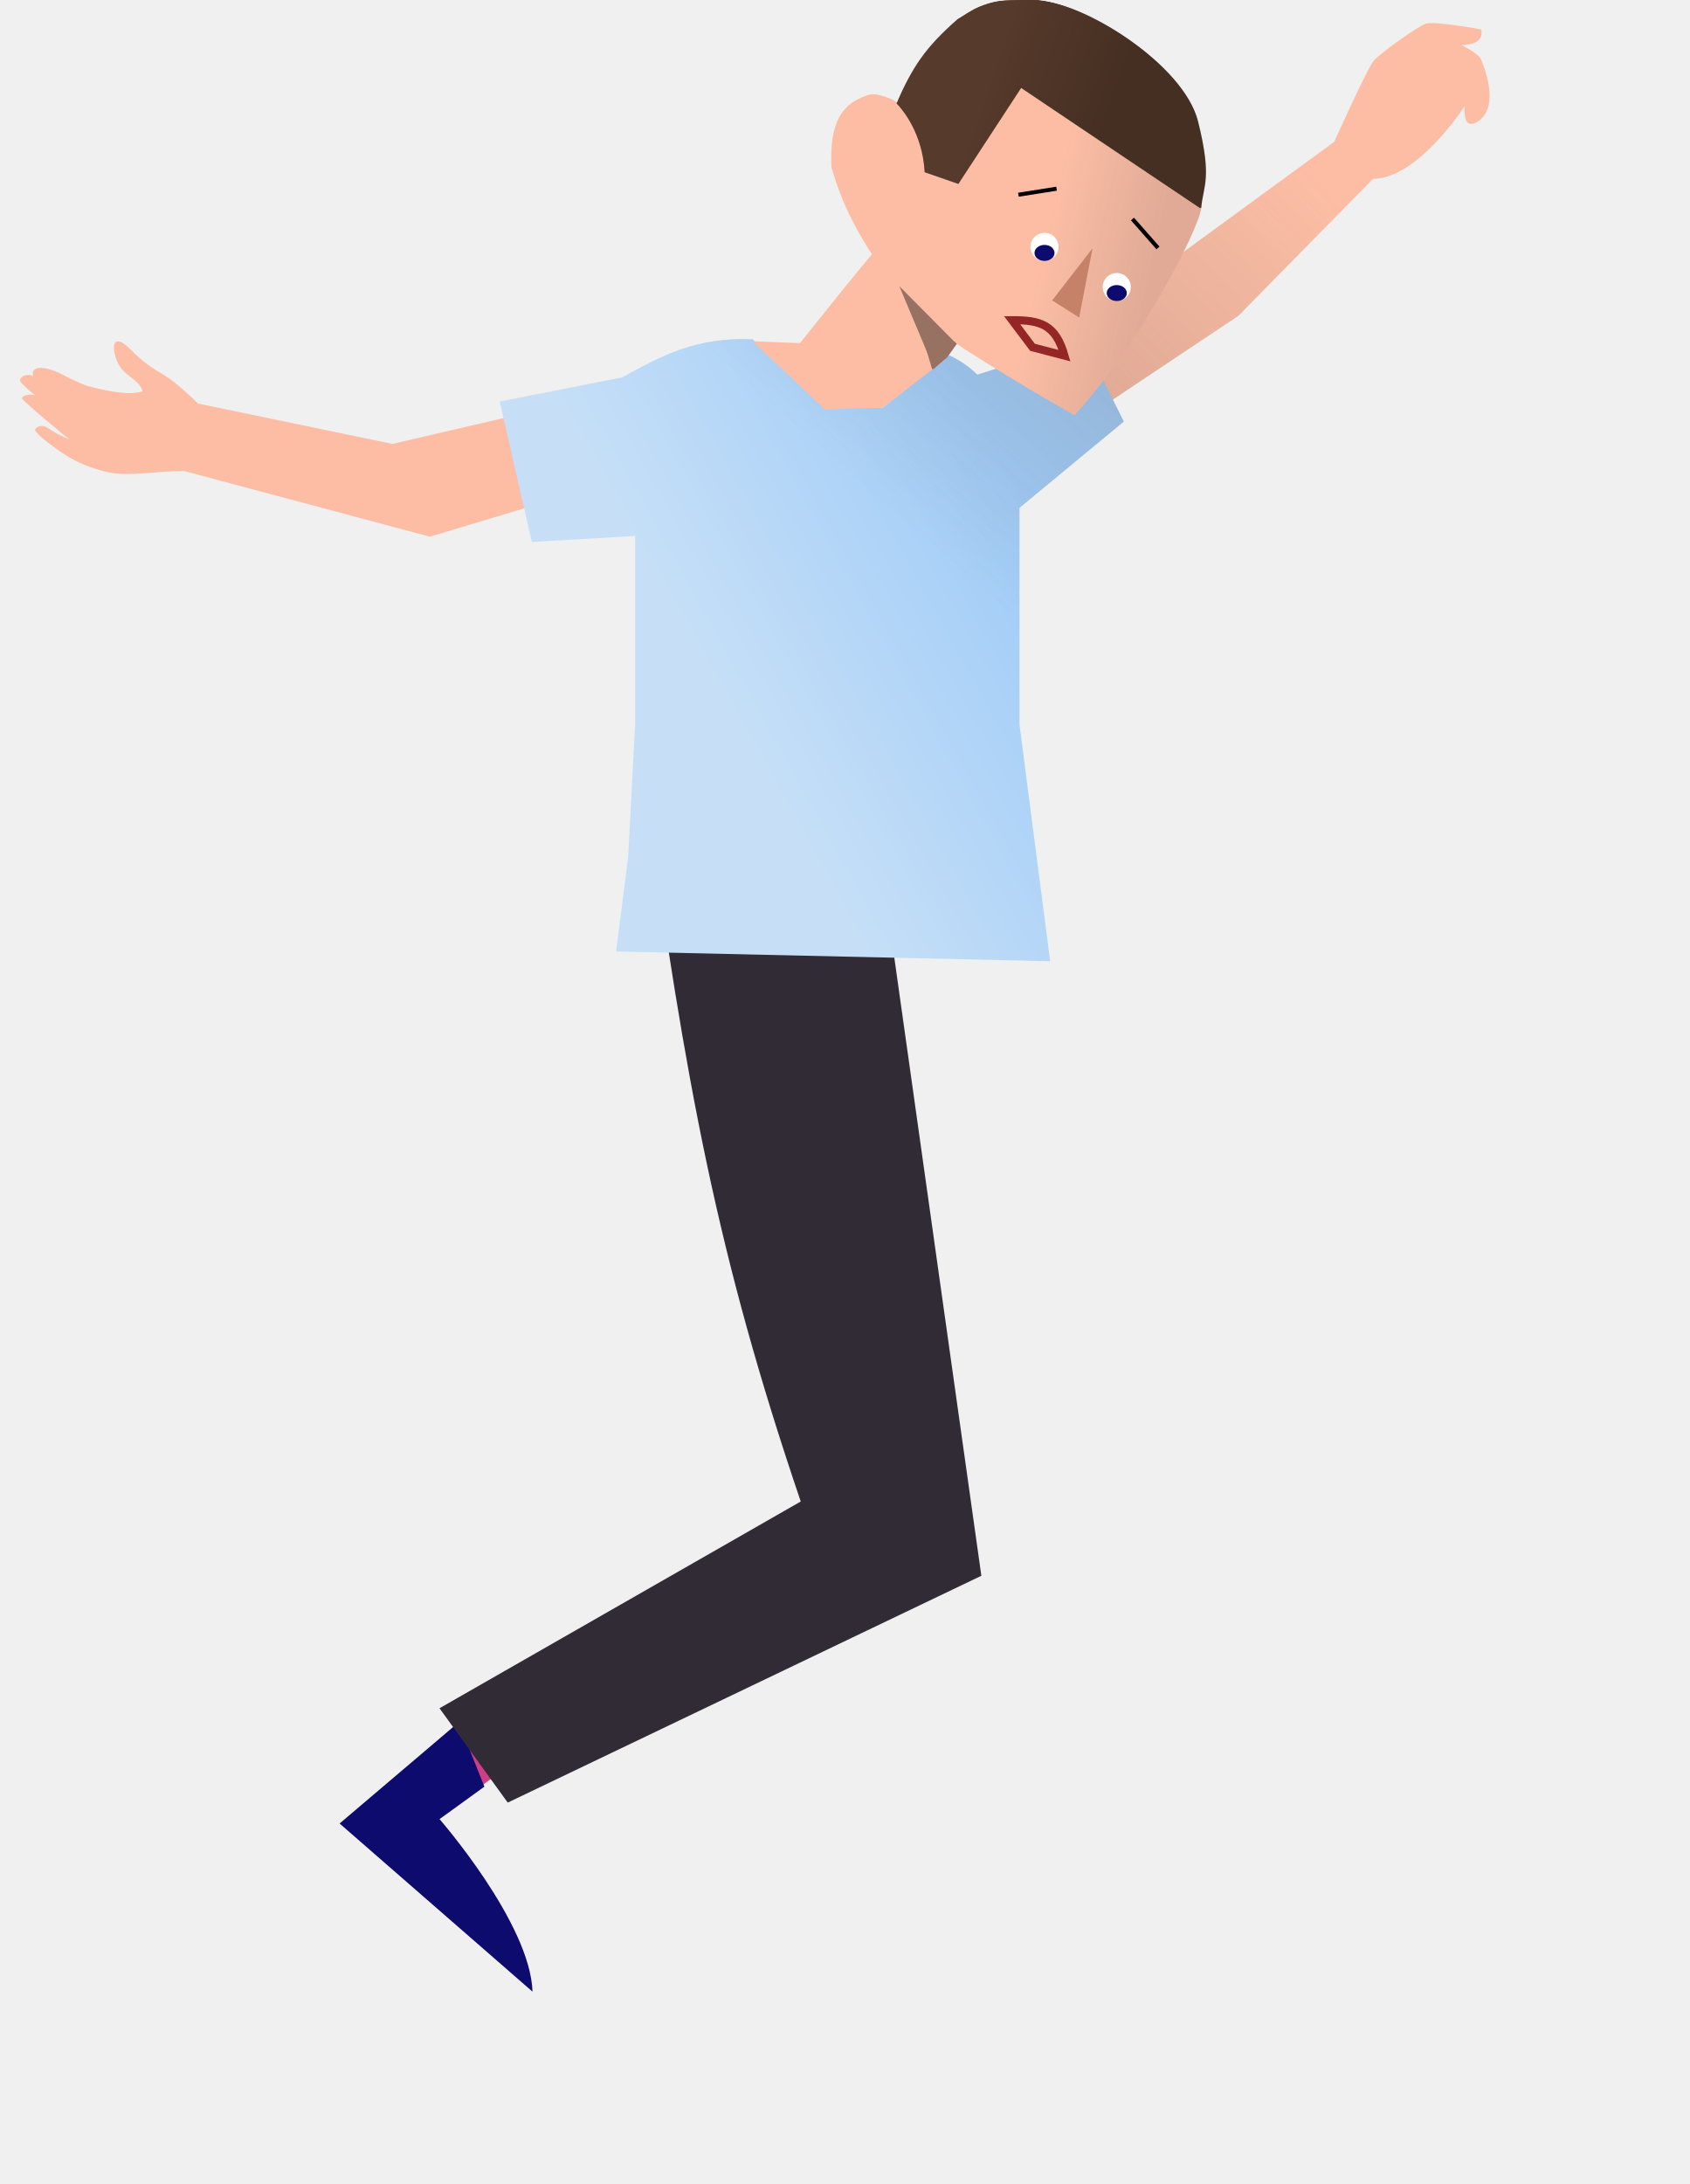
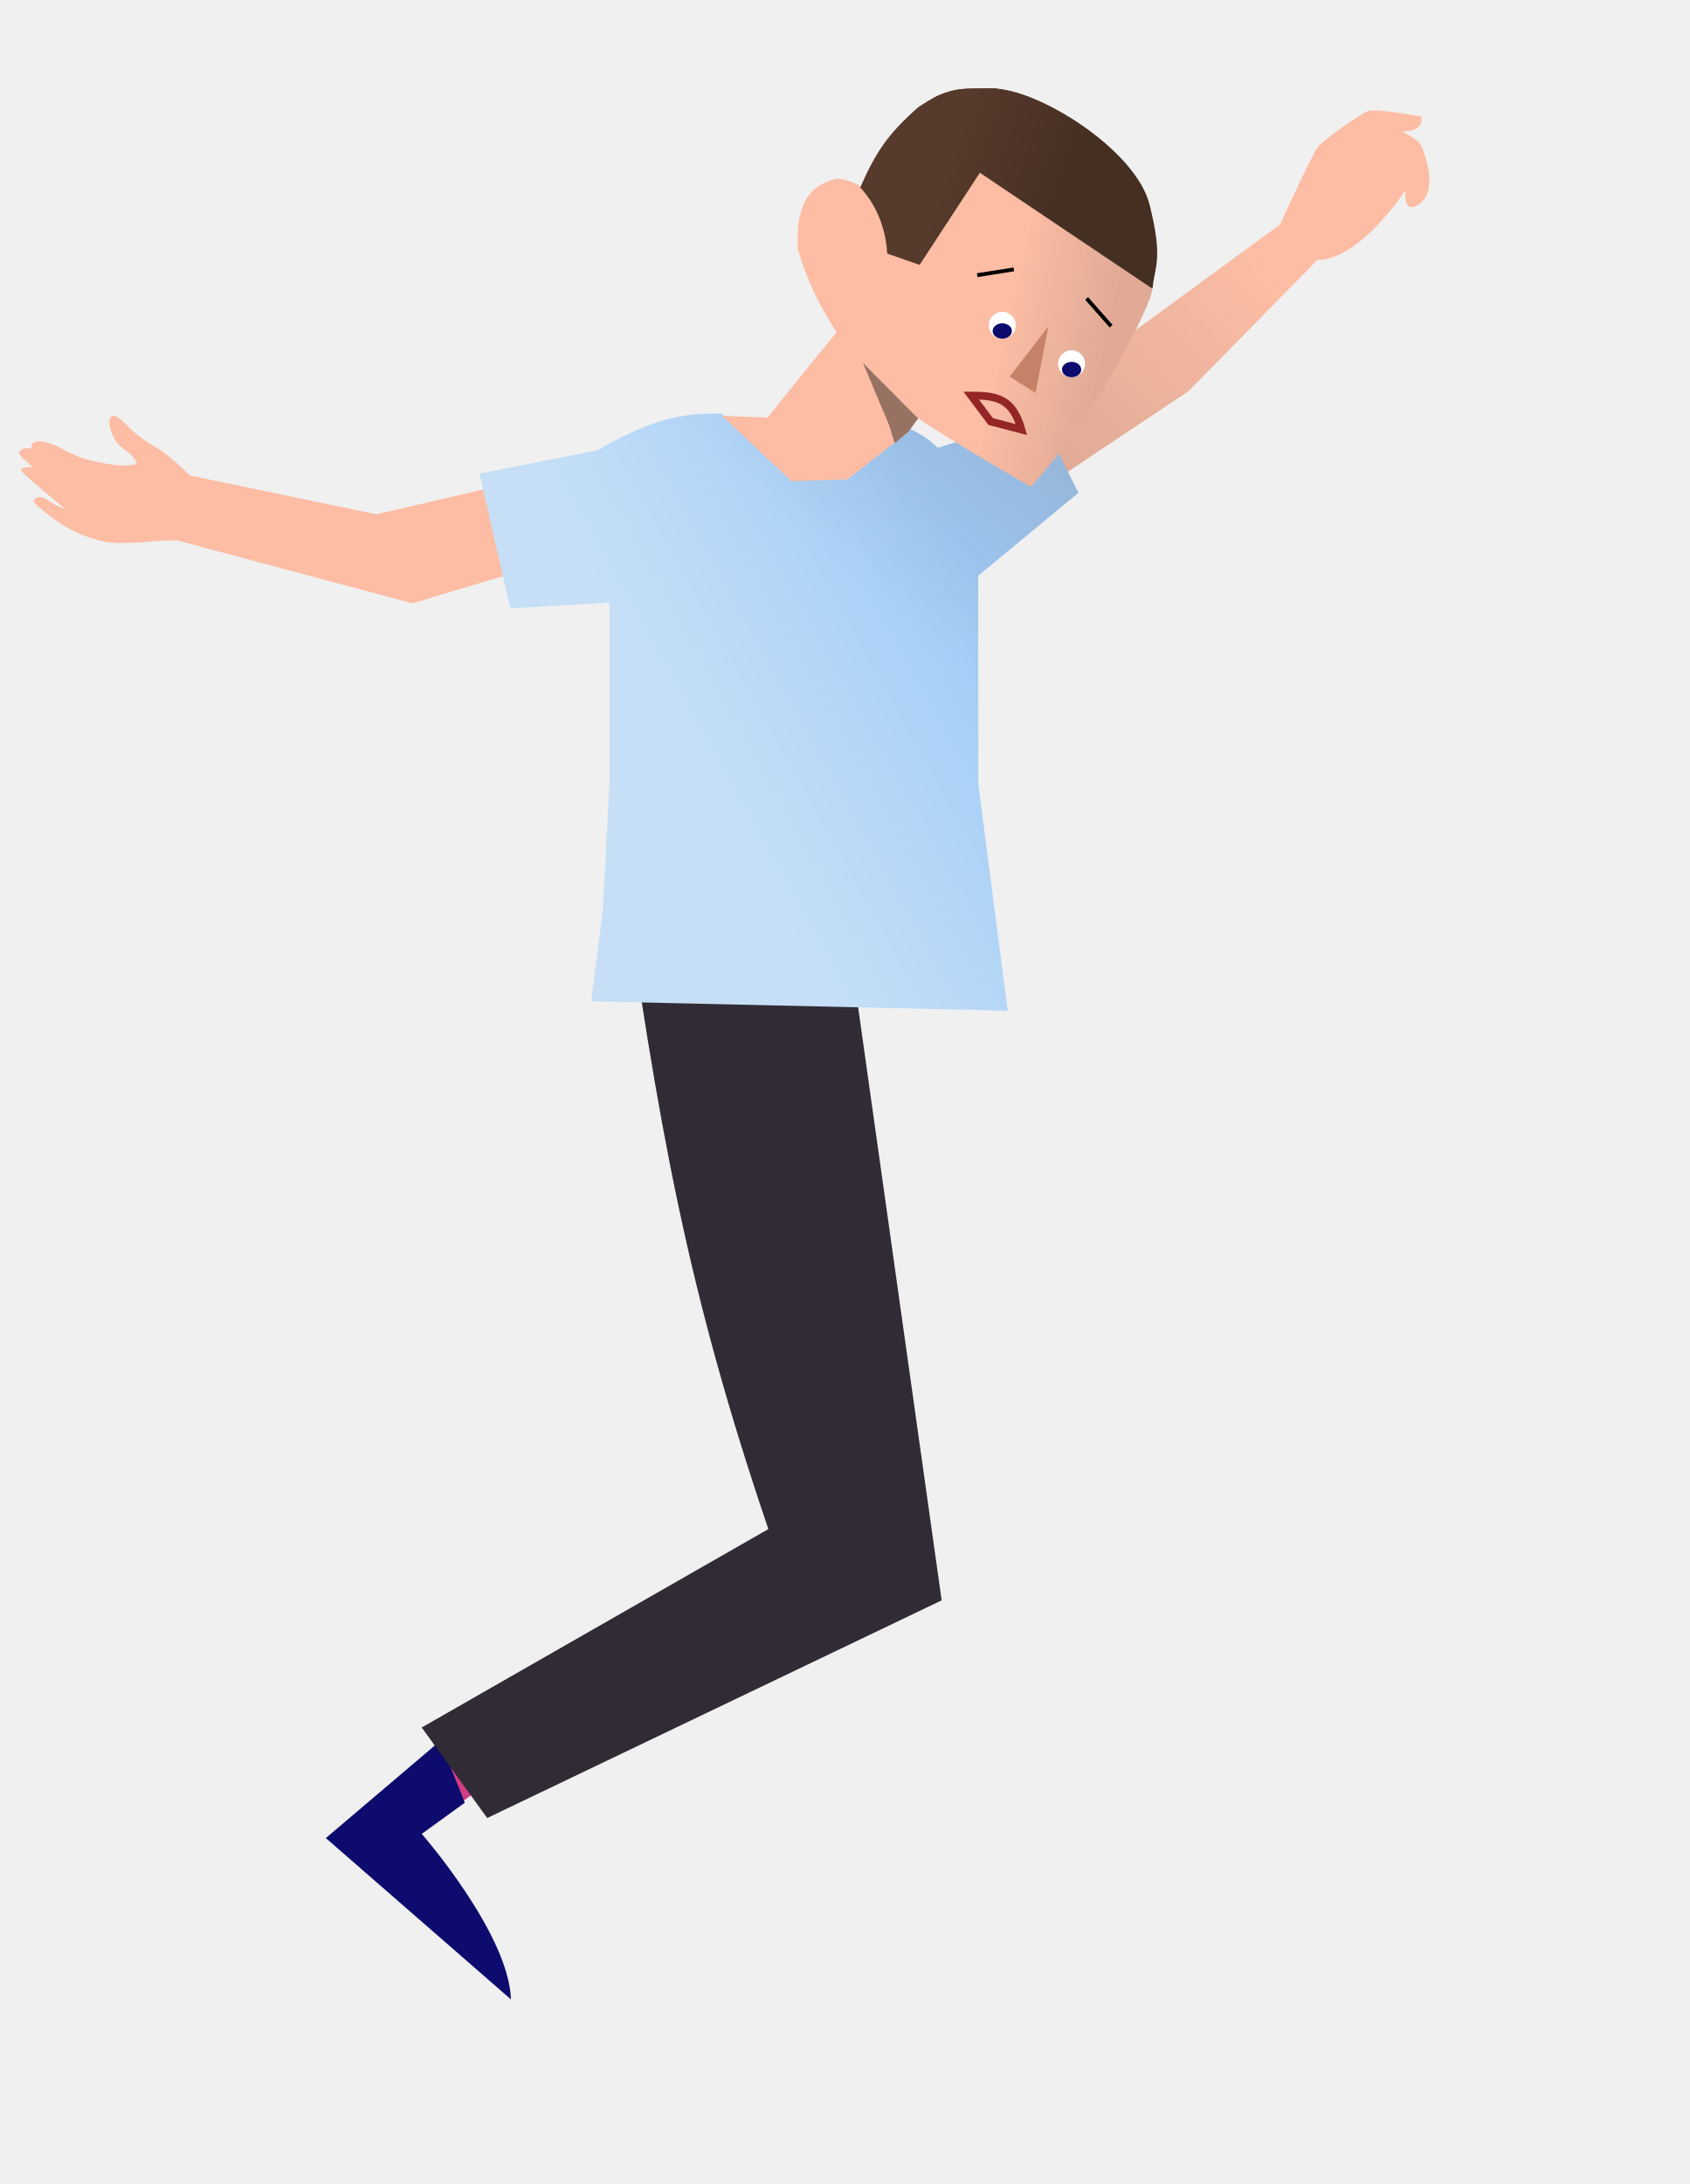
<svg xmlns="http://www.w3.org/2000/svg" width="421" height="544" viewBox="0 0 421 544" fill="none">
-   <path d="M119.514 424.495L126.448 440.137L117.151 446.832L107.025 435.374L119.514 424.495Z" fill="#CF3E83" />
-   <path d="M120.684 445.025L109.509 453.114C109.509 453.114 132.128 479.008 132.672 496.09L84.608 454.208L114.282 428.996L120.684 445.025Z" fill="#0D0B6D" />
-   <path d="M160.751 196.885L217.092 197.927L244.5 392.499L212.471 407.835L126.5 448.999L109.5 425.499L199.5 373.999C178.552 312.264 170.869 269.924 160.751 196.885Z" fill="#302B34" />
-   <path d="M342.156 15.254C340.57 17.252 332.398 35.333 332.398 35.333L294.369 63.123L249.468 91.813L267.885 105.78L308.54 78.661L342.076 44.553C353.331 44.497 364.939 26.406 364.939 26.406C364.939 26.406 364.396 30.977 366.593 30.865C367.571 30.816 374.571 28.582 369.009 14.822C368.419 13.361 364.035 11.16 364.035 11.16C364.035 11.16 369.844 11.607 369.052 7.331C369.052 7.331 357.209 5.124 355.147 5.923C353.083 6.724 343.742 13.258 342.156 15.254Z" fill="#FCBDA4" />
-   <path d="M342.156 15.254C340.57 17.252 332.398 35.333 332.398 35.333L294.369 63.123L249.468 91.813L267.885 105.78L308.54 78.661L342.076 44.553C353.331 44.497 364.939 26.406 364.939 26.406C364.939 26.406 364.396 30.977 366.593 30.865C367.571 30.816 374.571 28.582 369.009 14.822C368.419 13.361 364.035 11.16 364.035 11.16C364.035 11.16 369.844 11.607 369.052 7.331C369.052 7.331 357.209 5.124 355.147 5.923C353.083 6.724 343.742 13.258 342.156 15.254Z" fill="url(#paint0_linear_323_1488)" fill-opacity="0.2" />
-   <path d="M43.444 95.217C46.752 97.91 49.343 100.515 49.343 100.515L97.772 110.569L135.651 101.778L158.885 118.122L107.101 133.686L45.862 117.321C39.261 117.308 31.707 118.777 26.749 117.592C22.647 116.612 18.674 115.204 13.959 111.759C10.929 109.544 8.432 107.448 8.752 106.945C9.558 105.677 11.303 106.252 11.303 106.252L14.274 108.066L17.299 109.498C17.299 109.498 5.212 99.566 5.439 99.18C6.243 97.811 8.757 98.459 8.757 98.459C8.757 98.459 4.529 95.188 4.982 94.478C6.138 92.674 8.286 93.665 8.286 93.665C8.286 93.665 7.982 92.853 8.288 92.425C9.528 90.7 12.991 92.202 14.683 92.837C14.683 92.837 20.065 95.683 21.871 96.156C31.939 98.798 34.139 97.776 35.524 97.482C34.892 94.876 31.716 93.931 30.004 91.475C27.809 88.33 27.127 81.53 32.705 87.219C37.619 92.23 40.135 92.524 43.444 95.217Z" fill="#FCBDA4" />
-   <path d="M155 94C164.792 88.577 173.579 83.897 187.5 84.5L205.5 101.5H220L228.629 94.5L236.5 88.5C239.219 89.774 241.551 91.398 243.5 93.314L270 85L280 105L254 126.5V180.5L261.641 239.426L153.5 237L156.5 213.5L158.229 180.56V133.5L132.5 135L124.5 100L155 94Z" fill="url(#paint1_linear_323_1488)" />
-   <path d="M155 94C164.792 88.577 173.579 83.897 187.5 84.5L205.5 101.5H220L228.629 94.5L236.5 88.5C239.219 89.774 241.551 91.398 243.5 93.314L270 85L280 105L254 126.5V180.5L261.641 239.426L153.5 237L156.5 213.5L158.229 180.56V133.5L132.5 135L124.5 100L155 94Z" fill="url(#paint2_linear_323_1488)" fill-opacity="0.2" />
-   <path d="M205.5 102L187.5 85L225 86.5L235.5 89.5L220 101.5L205.5 102Z" fill="#FCBDA4" />
-   <mask id="mask0_323_1488" style="mask-type:alpha" maskUnits="userSpaceOnUse" x="198" y="0" width="103" height="104">
-     <path d="M217.355 63.24L198.264 87.105L236.049 88.696L237.64 85.116C248.972 92.33 255.593 96.348 267.868 103.412C283.344 86.459 298.78 57.274 299.289 51.706C299.799 46.138 302.06 44.525 298.494 30.228C294.928 15.931 269.459 -0 257.527 0C245.595 0 245.813 0.474 238.833 4.773C230.661 11.942 227.705 16.612 223.719 25.455C221.025 24.13 219.613 23.664 217.355 23.466C209.607 25.494 206.943 30.886 207.412 41.763C210.262 51.134 212.712 55.576 217.355 63.24Z" fill="#D9D9D9" />
+   <path d="M114.68 429.326L121.333 444.335L112.413 450.759L102.696 439.764L114.68 429.326Z" fill="#CF3E83" />
+   <path d="M115.803 449.025L105.08 456.787C105.08 456.787 126.784 481.634 127.305 498.025L81.185 457.837L109.66 433.645L115.803 449.025Z" fill="#0D0B6D" />
+   <path d="M154.249 210.921L208.311 211.921L234.611 398.624L203.877 413.339L121.383 452.839L105.071 430.289L191.431 380.872C171.33 321.633 163.958 281.007 154.249 210.921Z" fill="#302B34" />
+   <path d="M328.317 36.637C326.795 38.554 318.953 55.903 318.953 55.903L282.463 82.57L239.378 110.099L257.05 123.501L296.061 97.479L328.24 64.751C339.04 64.697 350.178 47.338 350.178 47.338C350.178 47.338 349.657 51.724 351.766 51.617C352.704 51.569 359.421 49.426 354.084 36.222C353.518 34.82 349.311 32.708 349.311 32.708C349.311 32.708 354.885 33.137 354.125 29.034C354.125 29.034 342.761 26.916 340.782 27.683C338.802 28.452 329.839 34.721 328.317 36.637Z" fill="#FCBDA4" />
+   <path d="M328.317 36.637C326.795 38.554 318.953 55.903 318.953 55.903L282.463 82.57L239.378 110.099L257.05 123.501L296.061 97.479L328.24 64.751C339.04 64.697 350.178 47.338 350.178 47.338C350.178 47.338 349.657 51.724 351.766 51.617C352.704 51.569 359.421 49.426 354.084 36.222C353.518 34.82 349.311 32.708 349.311 32.708C349.311 32.708 354.885 33.137 354.125 29.034C354.125 29.034 342.761 26.916 340.782 27.683C338.802 28.452 329.839 34.721 328.317 36.637Z" fill="url(#paint0_linear_323_1488)" fill-opacity="0.2" />
+   <path d="M41.687 113.366C44.861 115.95 47.347 118.449 47.347 118.449L93.817 128.097L130.164 119.661L152.459 135.345L102.769 150.279L44.008 134.576C37.673 134.563 30.424 135.973 25.667 134.836C21.731 133.896 17.919 132.545 13.394 129.239C10.487 127.114 8.091 125.102 8.398 124.619C9.171 123.403 10.845 123.954 10.845 123.954L13.697 125.695L16.599 127.069C16.599 127.069 5.001 117.539 5.22 117.168C5.99 115.855 8.403 116.477 8.403 116.477C8.403 116.477 4.346 113.338 4.781 112.657C5.89 110.926 7.951 111.877 7.951 111.877C7.951 111.877 7.659 111.097 7.953 110.687C9.142 109.031 12.465 110.473 14.089 111.082C14.089 111.082 19.253 113.813 20.986 114.267C30.648 116.802 32.758 115.821 34.087 115.54C33.481 113.039 30.433 112.132 28.791 109.775C26.685 106.757 26.03 100.233 31.382 105.691C36.097 110.5 38.512 110.782 41.687 113.366Z" fill="#FCBDA4" />
+   <path d="M148.731 112.198C158.127 106.994 166.559 102.503 179.916 103.082L197.188 119.395H211.102L219.381 112.677L226.934 106.92C229.543 108.143 231.781 109.701 233.651 111.54L259.079 103.562L268.675 122.753L243.727 143.383V195.199L251.058 251.742L147.291 249.414L150.17 226.865L151.829 195.257V150.1L127.141 151.54L119.464 117.955L148.731 112.198Z" fill="url(#paint1_linear_323_1488)" />
+   <path d="M148.731 112.198C158.127 106.994 166.559 102.503 179.916 103.082L197.188 119.395H211.102L219.381 112.677L226.934 106.92C229.543 108.143 231.781 109.701 233.651 111.54L259.079 103.562L268.675 122.753L243.727 143.383V195.199L251.058 251.742L147.291 249.414L150.17 226.865L151.829 195.257V150.1L127.141 151.54L119.464 117.955L148.731 112.198Z" fill="url(#paint2_linear_323_1488)" fill-opacity="0.2" />
+   <path d="M197.188 119.874L179.916 103.562L215.9 105.001L225.975 107.88L211.102 119.395L197.188 119.874Z" fill="#FCBDA4" />
+   <mask id="mask0_323_1488" style="mask-type:alpha" maskUnits="userSpaceOnUse" x="190" y="22" width="99" height="100">
+     <path d="M208.564 82.683L190.245 105.582L226.502 107.108L228.028 103.673C238.902 110.595 245.255 114.451 257.034 121.229C271.883 104.962 286.696 76.958 287.184 71.615C287.673 66.272 289.842 64.724 286.421 51.005C282.999 37.287 258.56 22 247.111 22C235.661 22 235.871 22.454 229.173 26.58C221.332 33.459 218.495 37.94 214.671 46.426C212.086 45.154 210.73 44.707 208.564 44.517C201.13 46.463 198.573 51.636 199.023 62.073C201.757 71.066 204.109 75.328 208.564 82.683Z" fill="#D9D9D9" />
  </mask>
  <g mask="url(#mask0_323_1488)">
-     <path d="M225.91 105.261L238.18 85.256C238.18 85.256 260.842 102.789 267.69 103.482C267.69 103.482 293.877 74.465 299.442 51.97L252.846 13.091L229.981 40.01C231.552 33.896 222.382 19.175 214.032 23.94C195.937 34.266 217.509 63.293 217.509 63.293L197.763 87.191" fill="#FCBDA4" />
-     <path d="M225.91 105.261L238.18 85.256C238.18 85.256 260.842 102.789 267.69 103.482C267.69 103.482 293.877 74.465 299.442 51.97L252.846 13.091L229.981 40.01C231.552 33.896 222.382 19.175 214.032 23.94C195.937 34.266 217.509 63.293 217.509 63.293L197.763 87.191" fill="url(#paint3_linear_323_1488)" fill-opacity="0.2" />
-     <path d="M230.627 42.901C230.125 33.165 225.09 27.267 223.628 25.751C227.667 15 241.087 -10.896 272.947 4.439C310.984 22.748 299.441 51.97 299.441 51.97L254.679 21.91L239.039 45.826L230.627 42.901V42.901Z" fill="#563A2B" />
-     <path d="M230.627 42.901C230.125 33.165 225.09 27.267 223.628 25.751C227.667 15 241.087 -10.896 272.947 4.439C310.984 22.748 299.441 51.97 299.441 51.97L254.679 21.91L239.039 45.826L230.627 42.901V42.901Z" fill="url(#paint4_linear_323_1488)" fill-opacity="0.2" />
-     <path opacity="0.402" fill-rule="evenodd" clip-rule="evenodd" d="M238.18 85.256L224.317 71.266L233.285 92.571L238.18 85.256Z" fill="black" />
-     <path fill-rule="evenodd" clip-rule="evenodd" d="M272.457 61.869L269.14 79.102L262.408 74.821L272.457 61.869Z" fill="#C58268" />
-     <path d="M258.5 90L258 82.5L261 84.5L263.5 87L262 91L258.5 90Z" fill="#FF7777" />
-     <path d="M252.423 79.752C258.097 81.289 261.614 82.645 265.488 88.591" stroke="#942626" stroke-width="2" />
+     <path d="M216.773 123.004L228.546 103.808C228.546 103.808 250.292 120.632 256.863 121.297C256.863 121.297 281.991 93.454 287.33 71.868L242.619 34.562L220.679 60.392C222.187 54.526 213.388 40.4 205.375 44.972C188.012 54.88 208.712 82.734 208.712 82.734L189.765 105.665" fill="#FCBDA4" />
+     <path d="M216.773 123.004L228.546 103.808C228.546 103.808 250.292 120.632 256.863 121.297C256.863 121.297 281.991 93.454 287.33 71.868L242.619 34.562L220.679 60.392C222.187 54.526 213.388 40.4 205.375 44.972C188.012 54.88 208.712 82.734 208.712 82.734L189.765 105.665" fill="url(#paint3_linear_323_1488)" fill-opacity="0.2" />
+     <path d="M221.299 63.166C220.818 53.824 215.986 48.165 214.583 46.71C218.459 36.393 231.336 11.545 261.908 26.26C298.406 43.828 287.33 71.868 287.33 71.868L244.378 43.024L229.371 65.973L221.299 63.166V63.166Z" fill="#563A2B" />
+     <path d="M221.299 63.166C220.818 53.824 215.986 48.165 214.583 46.71C218.459 36.393 231.336 11.545 261.908 26.26C298.406 43.828 287.33 71.868 287.33 71.868L244.378 43.024L229.371 65.973L221.299 63.166V63.166Z" fill="url(#paint4_linear_323_1488)" fill-opacity="0.2" />
+     <path opacity="0.402" fill-rule="evenodd" clip-rule="evenodd" d="M228.547 103.808L215.244 90.383L223.85 110.827L228.547 103.808Z" fill="black" />
+     <path fill-rule="evenodd" clip-rule="evenodd" d="M261.437 81.367L258.255 97.903L251.795 93.795L261.437 81.367Z" fill="#C58268" />
+     <path d="M248.044 108.36L247.565 101.163L250.443 103.082L252.842 105.481L251.403 109.319L248.044 108.36Z" fill="#FF7777" />
+     <path d="M242.213 98.527C247.657 100.001 251.032 101.302 254.75 107.008" stroke="#942626" stroke-width="1.919" />
  </g>
-   <path d="M259.468 57.586L261.532 63.915" stroke="#0D0B6D" stroke-width="0.896" />
-   <path d="M257.523 62.032L263.476 59.468" stroke="#0D0B6D" stroke-width="0.896" />
-   <path d="M277.136 68.175L279.201 74.503" stroke="#0D0B6D" stroke-width="0.896" />
-   <path d="M275.192 72.621L281.145 70.057" stroke="#0D0B6D" stroke-width="0.896" />
-   <path d="M254 48.5L263.5 47" stroke="black" />
-   <path d="M282.407 54.545L288.769 61.758" stroke="black" />
-   <path d="M232.5 92L230 83.5H236L238.5 85.5L236 89L232.5 92Z" fill="#977162" />
-   <mask id="mask1_323_1488" style="mask-type:alpha" maskUnits="userSpaceOnUse" x="198" y="0" width="103" height="104">
-     <path d="M217.091 63.24L198 87.105L235.785 88.696L237.376 85.116C248.708 92.33 255.329 96.348 267.604 103.412C283.08 86.459 298.516 57.274 299.025 51.706C299.535 46.138 301.796 44.525 298.23 30.228C294.664 15.931 269.195 -0 257.263 0C245.331 0 245.549 0.474 238.569 4.773C230.397 11.942 227.441 16.612 223.455 25.455C220.761 24.13 219.349 23.664 217.091 23.466C209.344 25.494 206.679 30.886 207.148 41.763C209.998 51.134 212.449 55.576 217.091 63.24Z" fill="#D9D9D9" />
+   <path d="M248.973 77.257L250.954 83.329" stroke="#0D0B6D" stroke-width="0.859" />
+   <path d="M247.107 81.523L252.82 79.063" stroke="#0D0B6D" stroke-width="0.859" />
+   <path d="M265.927 87.417L267.908 93.49" stroke="#0D0B6D" stroke-width="0.859" />
+   <path d="M264.061 91.684L269.774 89.223" stroke="#0D0B6D" stroke-width="0.859" />
+   <path d="M243.727 68.538L252.842 67.099" stroke="black" stroke-width="0.96" />
+   <path d="M270.985 74.339L277.089 81.26" stroke="black" stroke-width="0.96" />
+   <path d="M223.096 110.279L220.697 102.123H226.455L228.853 104.042L226.455 107.4L223.096 110.279Z" fill="#977162" />
+   <mask id="mask1_323_1488" style="mask-type:alpha" maskUnits="userSpaceOnUse" x="189" y="22" width="100" height="100">
+     <path d="M208.311 82.683L189.991 105.582L226.248 107.108L227.775 103.673C238.648 110.595 245.002 114.451 256.78 121.229C271.63 104.962 286.442 76.958 286.931 71.615C287.419 66.272 289.589 64.724 286.167 51.005C282.746 37.287 258.307 22 246.857 22C235.408 22 235.617 22.454 228.92 26.58C221.078 33.459 218.242 37.94 214.417 46.426C211.832 45.154 210.477 44.707 208.311 44.517C200.876 46.463 198.319 51.636 198.769 62.073C201.504 71.066 203.856 75.328 208.311 82.683Z" fill="#D9D9D9" />
  </mask>
  <g mask="url(#mask1_323_1488)">
-     <path d="M225.646 105.261L237.916 85.256C237.916 85.256 260.579 102.789 267.426 103.482C267.426 103.482 293.613 74.465 299.178 51.97L252.582 13.091L229.717 40.01C231.289 33.896 222.119 19.175 213.768 23.94C195.673 34.266 217.246 63.293 217.246 63.293L197.499 87.191" fill="#FCBDA4" />
-     <path d="M225.646 105.261L237.916 85.256C237.916 85.256 260.579 102.789 267.426 103.482C267.426 103.482 293.613 74.465 299.178 51.97L252.582 13.091L229.717 40.01C231.289 33.896 222.119 19.175 213.768 23.94C195.673 34.266 217.246 63.293 217.246 63.293L197.499 87.191" fill="url(#paint5_linear_323_1488)" fill-opacity="0.2" />
-     <path d="M230.363 42.901C229.862 33.165 224.826 27.267 223.364 25.751C227.403 15 240.823 -10.896 272.683 4.439C310.72 22.748 299.177 51.97 299.177 51.97L254.415 21.91L238.775 45.826L230.363 42.901V42.901Z" fill="#563A2B" />
-     <path d="M230.363 42.901C229.862 33.165 224.826 27.267 223.364 25.751C227.403 15 240.823 -10.896 272.683 4.439C310.72 22.748 299.177 51.97 299.177 51.97L254.415 21.91L238.775 45.826L230.363 42.901V42.901Z" fill="url(#paint6_linear_323_1488)" fill-opacity="0.2" />
-     <path opacity="0.402" fill-rule="evenodd" clip-rule="evenodd" d="M237.916 85.256L224.053 71.266L233.022 92.571L237.916 85.256Z" fill="black" />
-     <path fill-rule="evenodd" clip-rule="evenodd" d="M272.193 61.869L268.876 79.102L262.144 74.821L272.193 61.869Z" fill="#C58268" />
-     <path d="M265.224 88.591C262.996 80.821 259.238 79.729 252.159 79.752L257.236 86.5L265.224 88.591Z" stroke="#942626" stroke-width="2" />
+     <path d="M216.52 123.004L228.293 103.808C228.293 103.808 250.039 120.632 256.61 121.297C256.61 121.297 281.738 93.454 287.077 71.868L242.366 34.562L220.426 60.392C221.934 54.526 213.135 40.4 205.122 44.972C187.759 54.88 208.459 82.734 208.459 82.734L189.512 105.665" fill="#FCBDA4" />
+     <path d="M216.52 123.004L228.293 103.808C228.293 103.808 250.039 120.632 256.61 121.297C256.61 121.297 281.738 93.454 287.077 71.868L242.366 34.562L220.426 60.392C221.934 54.526 213.135 40.4 205.122 44.972C187.759 54.88 208.459 82.734 208.459 82.734L189.512 105.665" fill="url(#paint5_linear_323_1488)" fill-opacity="0.2" />
+     <path d="M221.046 63.166C220.565 53.824 215.733 48.165 214.33 46.71C218.206 36.393 231.083 11.545 261.655 26.26C298.153 43.828 287.077 71.868 287.077 71.868L244.125 43.024L229.118 65.973L221.046 63.166V63.166Z" fill="#563A2B" />
+     <path d="M221.046 63.166C220.565 53.824 215.733 48.165 214.33 46.71C218.206 36.393 231.083 11.545 261.655 26.26C298.153 43.828 287.077 71.868 287.077 71.868L244.125 43.024L229.118 65.973L221.046 63.166V63.166Z" fill="url(#paint6_linear_323_1488)" fill-opacity="0.2" />
+     <path opacity="0.402" fill-rule="evenodd" clip-rule="evenodd" d="M228.293 103.808L214.991 90.383L223.597 110.827L228.293 103.808Z" fill="black" />
+     <path fill-rule="evenodd" clip-rule="evenodd" d="M261.184 81.367L258.001 97.903L251.541 93.795L261.184 81.367Z" fill="#C58268" />
+     <path d="M254.497 107.008C252.358 99.552 248.753 98.505 241.96 98.527L246.832 105.001L254.497 107.008Z" stroke="#942626" stroke-width="1.919" />
  </g>
-   <path d="M253.736 48.5L263.236 47" stroke="black" />
-   <path d="M282.143 54.545L288.505 61.758" stroke="black" />
-   <path d="M232.236 92L229.736 83.5H235.736L238.236 85.5L235.736 89L232.236 92Z" fill="#977162" />
-   <circle cx="260.236" cy="61.5" r="3.5" fill="white" />
-   <ellipse cx="260.236" cy="63" rx="2.5" ry="2" fill="#0D0B6D" />
-   <circle cx="278.236" cy="71.5" r="3.5" fill="white" />
-   <ellipse cx="278.236" cy="73" rx="2.5" ry="2" fill="#0D0B6D" />
+   <path d="M243.473 68.538L252.589 67.099" stroke="black" stroke-width="0.96" />
+   <path d="M270.732 74.339L276.836 81.26" stroke="black" stroke-width="0.96" />
+   <path d="M222.843 110.279L220.444 102.123H226.201L228.6 104.042L226.201 107.4L222.843 110.279Z" fill="#977162" />
+   <circle cx="249.71" cy="81.013" r="3.358" fill="white" />
+   <ellipse cx="249.71" cy="82.452" rx="2.399" ry="1.919" fill="#0D0B6D" />
+   <circle cx="266.982" cy="90.608" r="3.358" fill="white" />
+   <ellipse cx="266.982" cy="92.047" rx="2.399" ry="1.919" fill="#0D0B6D" />
  <defs>
-     <linearGradient id="paint0_linear_323_1488" x1="273" y1="95" x2="327" y2="43.5" gradientUnits="userSpaceOnUse">
+     <linearGradient id="paint0_linear_323_1488" x1="261.958" y1="113.158" x2="313.774" y2="63.74" gradientUnits="userSpaceOnUse">
      <stop stop-color="#736161" />
      <stop offset="1" stop-color="#736161" stop-opacity="0" />
    </linearGradient>
-     <linearGradient id="paint1_linear_323_1488" x1="249.5" y1="111.5" x2="169.5" y2="156" gradientUnits="userSpaceOnUse">
+     <linearGradient id="paint1_linear_323_1488" x1="239.409" y1="128.99" x2="162.644" y2="171.69" gradientUnits="userSpaceOnUse">
      <stop stop-color="#9ECBF7" />
      <stop offset="1" stop-color="#C6DFF7" />
    </linearGradient>
-     <linearGradient id="paint2_linear_323_1488" x1="273" y1="89" x2="232" y2="136" gradientUnits="userSpaceOnUse">
+     <linearGradient id="paint2_linear_323_1488" x1="261.958" y1="107.4" x2="222.616" y2="152.499" gradientUnits="userSpaceOnUse">
      <stop stop-color="#736161" />
      <stop offset="1" stop-color="#736161" stop-opacity="0" />
    </linearGradient>
-     <linearGradient id="paint3_linear_323_1488" x1="286" y1="71.999" x2="259.5" y2="65.999" gradientUnits="userSpaceOnUse">
+     <linearGradient id="paint3_linear_323_1488" x1="274.432" y1="91.088" x2="249.004" y2="85.331" gradientUnits="userSpaceOnUse">
      <stop stop-color="#736161" />
      <stop offset="1" stop-color="#736161" stop-opacity="0" />
    </linearGradient>
-     <linearGradient id="paint4_linear_323_1488" x1="278" y1="26.5" x2="248" y2="16" gradientUnits="userSpaceOnUse">
+     <linearGradient id="paint4_linear_323_1488" x1="266.756" y1="47.428" x2="237.969" y2="37.353" gradientUnits="userSpaceOnUse">
      <stop />
      <stop offset="1" stop-opacity="0" />
    </linearGradient>
-     <linearGradient id="paint5_linear_323_1488" x1="285.736" y1="71.999" x2="259.236" y2="65.999" gradientUnits="userSpaceOnUse">
+     <linearGradient id="paint5_linear_323_1488" x1="274.179" y1="91.088" x2="248.751" y2="85.331" gradientUnits="userSpaceOnUse">
      <stop stop-color="#736161" />
      <stop offset="1" stop-color="#736161" stop-opacity="0" />
    </linearGradient>
-     <linearGradient id="paint6_linear_323_1488" x1="277.736" y1="26.5" x2="247.736" y2="16" gradientUnits="userSpaceOnUse">
+     <linearGradient id="paint6_linear_323_1488" x1="266.503" y1="47.428" x2="237.716" y2="37.353" gradientUnits="userSpaceOnUse">
      <stop />
      <stop offset="1" stop-opacity="0" />
    </linearGradient>
  </defs>
</svg>
